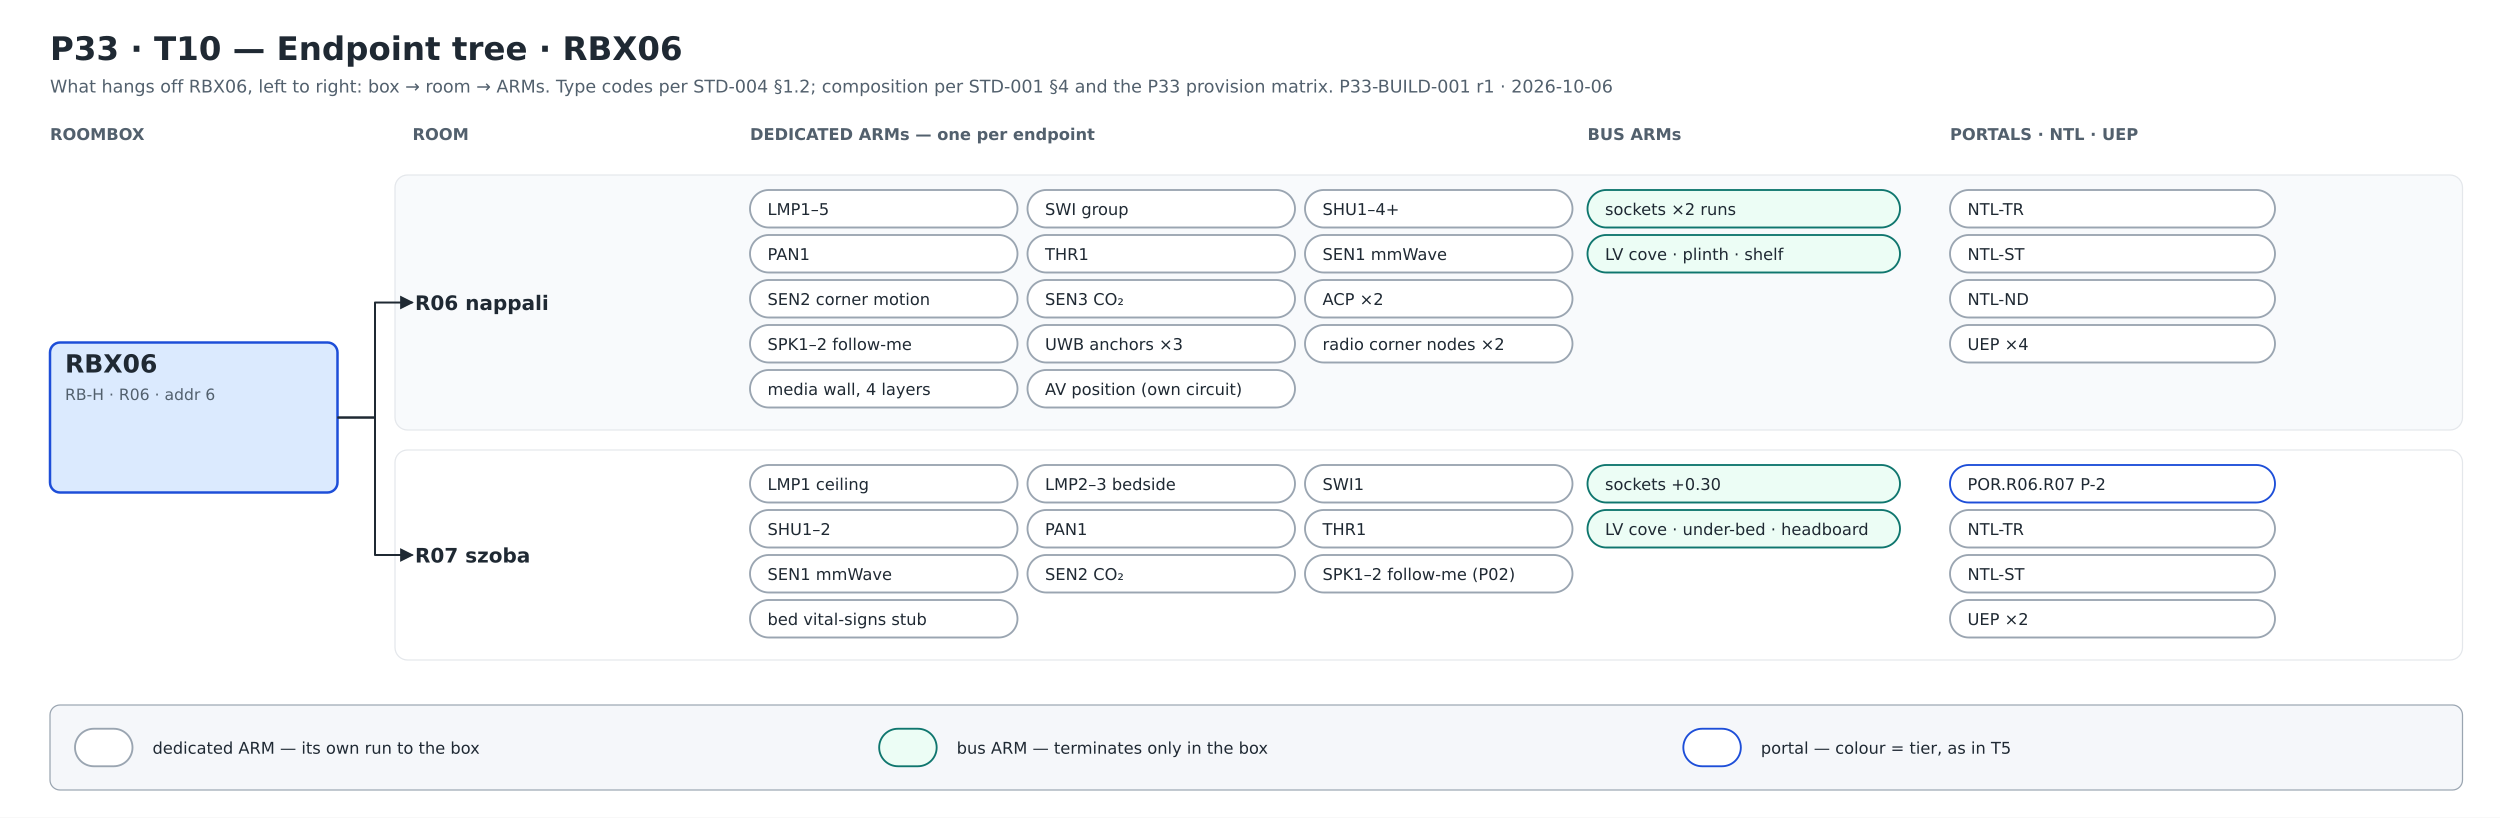
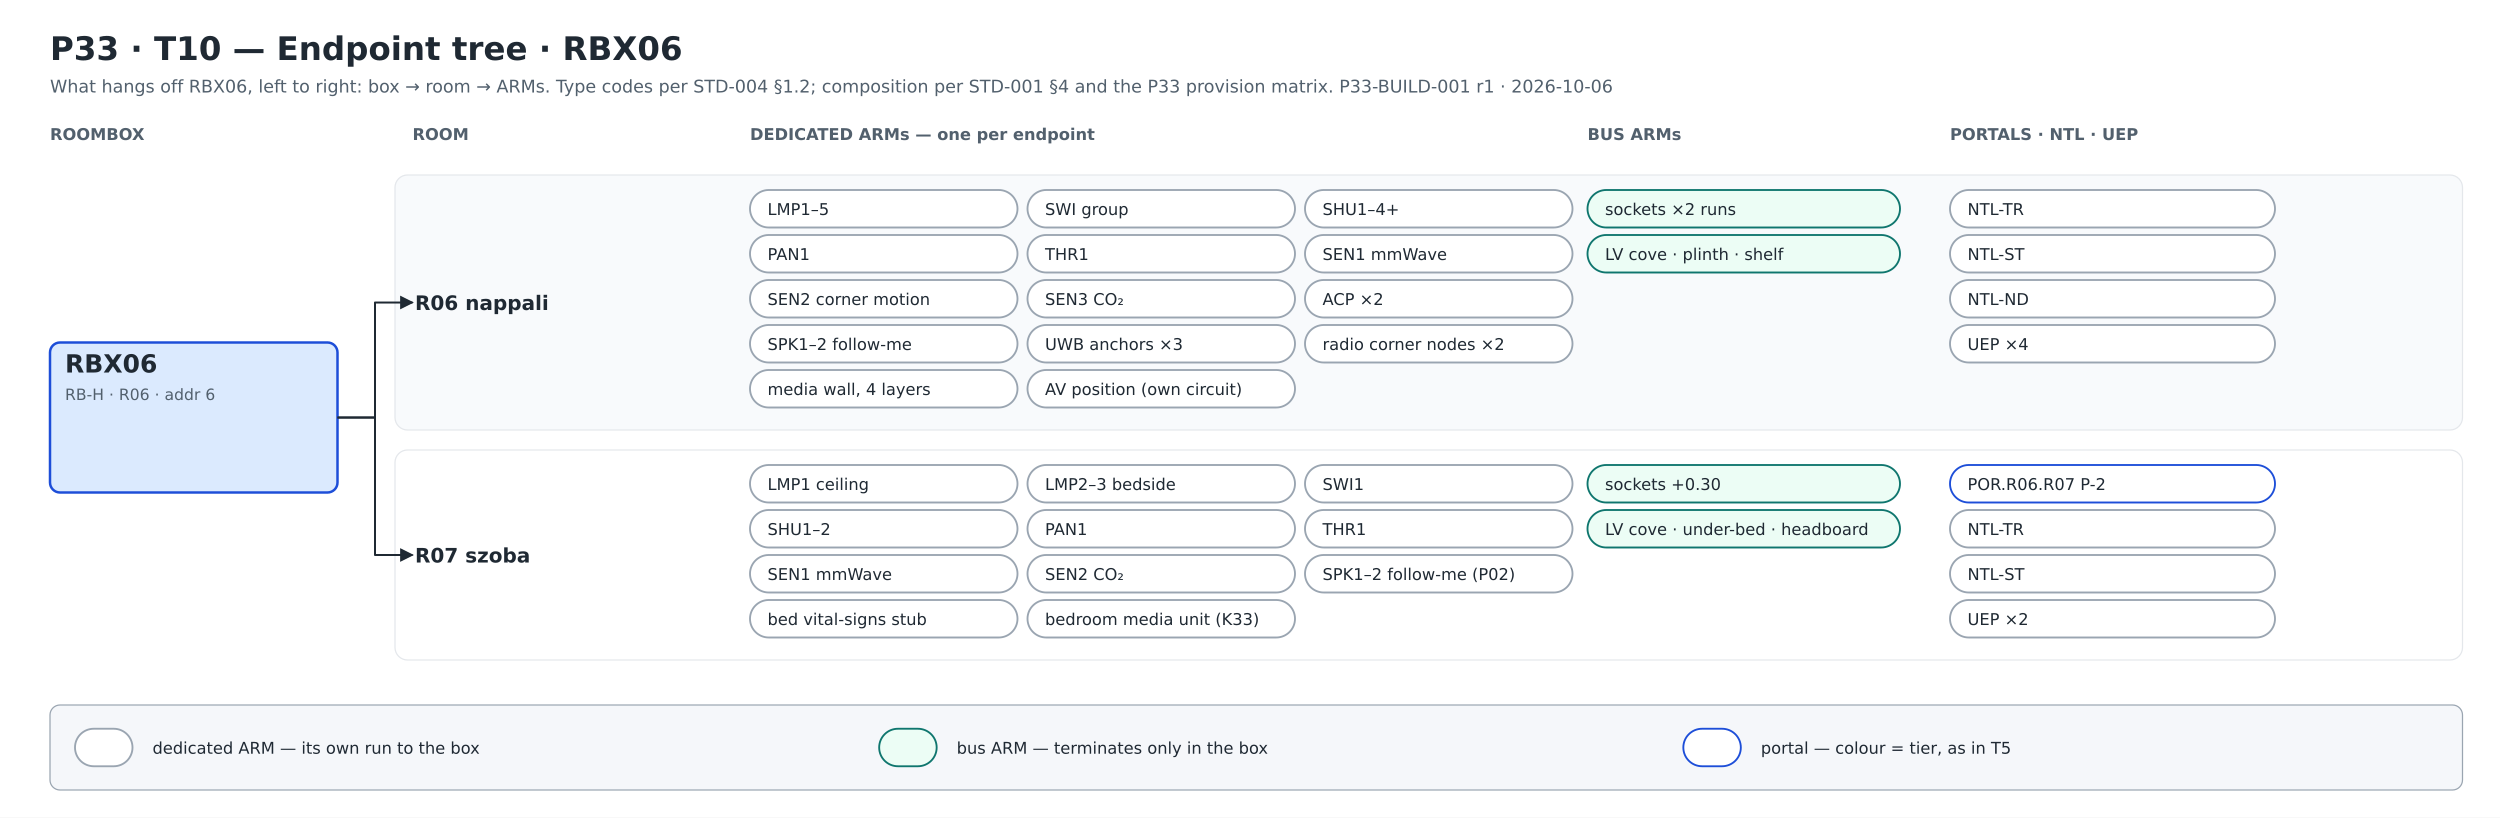
<svg xmlns="http://www.w3.org/2000/svg" viewBox="0 0 2000 654" width="2000" height="654" font-family="Segoe UI, DejaVu Sans, Arial, sans-serif">
  <rect width="2000" height="654" fill="#fff" />
  <text x="40" y="48" font-size="26" font-weight="700" fill="#1f2933" text-anchor="start">
    <tspan x="40" dy="0">P33 · T10 — Endpoint tree · RBX06</tspan>
  </text>
  <text x="40" y="74" font-size="14" font-weight="400" fill="#52606d" text-anchor="start">
    <tspan x="40" dy="0">What hangs off RBX06, left to right: box → room → ARMs. Type codes per STD-004 §1.2; composition per STD-001 §4 and the P33 provision matrix.   P33-BUILD-001 r1 · 2026-10-06</tspan>
  </text>
  <defs>
    <marker id="a1f2933" viewBox="0 0 10 10" refX="9" refY="5" markerUnits="userSpaceOnUse" markerWidth="11" markerHeight="11" orient="auto">
      <path d="M0,0 L10,5 L0,10 z" fill="#1f2933" />
    </marker>
  </defs>
  <text x="40" y="112" font-size="13" font-weight="700" fill="#52606d" text-anchor="start">
    <tspan x="40" dy="0">ROOMBOX</tspan>
  </text>
  <text x="330" y="112" font-size="13" font-weight="700" fill="#52606d" text-anchor="start">
    <tspan x="330" dy="0">ROOM</tspan>
  </text>
  <text x="600" y="112" font-size="13" font-weight="700" fill="#52606d" text-anchor="start">
    <tspan x="600" dy="0">DEDICATED ARMs — one per endpoint</tspan>
  </text>
  <text x="1270" y="112" font-size="13" font-weight="700" fill="#52606d" text-anchor="start">
    <tspan x="1270" dy="0">BUS ARMs</tspan>
  </text>
  <text x="1560" y="112" font-size="13" font-weight="700" fill="#52606d" text-anchor="start">
    <tspan x="1560" dy="0">PORTALS · NTL · UEP</tspan>
  </text>
  <rect x="40" y="274" width="230" height="120" rx="8" fill="#dbeafe" stroke="#1d4ed8" stroke-width="2" />
  <text x="52" y="298" font-size="20" font-weight="700" fill="#1f2933" text-anchor="start">
    <tspan x="52" dy="0">RBX06</tspan>
  </text>
  <text x="52" y="320" font-size="12.5" font-weight="400" fill="#52606d" text-anchor="start">
    <tspan x="52" dy="0">RB-H · R06 · addr 6</tspan>
  </text>
  <rect x="316" y="140" width="1654" height="204" rx="10" fill="#f8fafc" stroke="#e4e7eb" />
  <path d="M270,334 L300,334 L300,242 L330,242" fill="none" stroke="#1f2933" stroke-width="1.6" stroke-linejoin="round" marker-end="url(#a1f2933)" />
  <text x="332" y="248" font-size="16" font-weight="700" fill="#1f2933" text-anchor="start">
    <tspan x="332" dy="0">R06 nappali</tspan>
  </text>
  <rect x="600" y="152" width="214" height="30" rx="15" fill="#ffffff" stroke="#9aa5b1" stroke-width="1.5" />
  <text x="614" y="172" font-size="13" font-weight="400" fill="#1f2933" text-anchor="start">
    <tspan x="614" dy="0">LMP1–5</tspan>
  </text>
  <rect x="822" y="152" width="214" height="30" rx="15" fill="#ffffff" stroke="#9aa5b1" stroke-width="1.5" />
  <text x="836" y="172" font-size="13" font-weight="400" fill="#1f2933" text-anchor="start">
    <tspan x="836" dy="0">SWI group</tspan>
  </text>
  <rect x="1044" y="152" width="214" height="30" rx="15" fill="#ffffff" stroke="#9aa5b1" stroke-width="1.5" />
  <text x="1058" y="172" font-size="13" font-weight="400" fill="#1f2933" text-anchor="start">
    <tspan x="1058" dy="0">SHU1–4+</tspan>
  </text>
  <rect x="600" y="188" width="214" height="30" rx="15" fill="#ffffff" stroke="#9aa5b1" stroke-width="1.5" />
  <text x="614" y="208" font-size="13" font-weight="400" fill="#1f2933" text-anchor="start">
    <tspan x="614" dy="0">PAN1</tspan>
  </text>
  <rect x="822" y="188" width="214" height="30" rx="15" fill="#ffffff" stroke="#9aa5b1" stroke-width="1.5" />
  <text x="836" y="208" font-size="13" font-weight="400" fill="#1f2933" text-anchor="start">
    <tspan x="836" dy="0">THR1</tspan>
  </text>
  <rect x="1044" y="188" width="214" height="30" rx="15" fill="#ffffff" stroke="#9aa5b1" stroke-width="1.5" />
  <text x="1058" y="208" font-size="13" font-weight="400" fill="#1f2933" text-anchor="start">
    <tspan x="1058" dy="0">SEN1 mmWave</tspan>
  </text>
  <rect x="600" y="224" width="214" height="30" rx="15" fill="#ffffff" stroke="#9aa5b1" stroke-width="1.5" />
  <text x="614" y="244" font-size="13" font-weight="400" fill="#1f2933" text-anchor="start">
    <tspan x="614" dy="0">SEN2 corner motion</tspan>
  </text>
  <rect x="822" y="224" width="214" height="30" rx="15" fill="#ffffff" stroke="#9aa5b1" stroke-width="1.5" />
  <text x="836" y="244" font-size="13" font-weight="400" fill="#1f2933" text-anchor="start">
    <tspan x="836" dy="0">SEN3 CO₂</tspan>
  </text>
  <rect x="1044" y="224" width="214" height="30" rx="15" fill="#ffffff" stroke="#9aa5b1" stroke-width="1.5" />
  <text x="1058" y="244" font-size="13" font-weight="400" fill="#1f2933" text-anchor="start">
    <tspan x="1058" dy="0">ACP ×2</tspan>
  </text>
  <rect x="600" y="260" width="214" height="30" rx="15" fill="#ffffff" stroke="#9aa5b1" stroke-width="1.5" />
  <text x="614" y="280" font-size="13" font-weight="400" fill="#1f2933" text-anchor="start">
    <tspan x="614" dy="0">SPK1–2 follow-me</tspan>
  </text>
  <rect x="822" y="260" width="214" height="30" rx="15" fill="#ffffff" stroke="#9aa5b1" stroke-width="1.5" />
  <text x="836" y="280" font-size="13" font-weight="400" fill="#1f2933" text-anchor="start">
    <tspan x="836" dy="0">UWB anchors ×3</tspan>
  </text>
  <rect x="1044" y="260" width="214" height="30" rx="15" fill="#ffffff" stroke="#9aa5b1" stroke-width="1.5" />
  <text x="1058" y="280" font-size="13" font-weight="400" fill="#1f2933" text-anchor="start">
    <tspan x="1058" dy="0">radio corner nodes ×2</tspan>
  </text>
  <rect x="600" y="296" width="214" height="30" rx="15" fill="#ffffff" stroke="#9aa5b1" stroke-width="1.5" />
  <text x="614" y="316" font-size="13" font-weight="400" fill="#1f2933" text-anchor="start">
    <tspan x="614" dy="0">media wall, 4 layers</tspan>
  </text>
  <rect x="822" y="296" width="214" height="30" rx="15" fill="#ffffff" stroke="#9aa5b1" stroke-width="1.5" />
  <text x="836" y="316" font-size="13" font-weight="400" fill="#1f2933" text-anchor="start">
    <tspan x="836" dy="0">AV position (own circuit)</tspan>
  </text>
  <rect x="1270" y="152" width="250" height="30" rx="15" fill="#ecfdf5" stroke="#0f766e" stroke-width="1.5" />
  <text x="1284" y="172" font-size="13" font-weight="400" fill="#1f2933" text-anchor="start">
    <tspan x="1284" dy="0">sockets ×2 runs</tspan>
  </text>
  <rect x="1270" y="188" width="250" height="30" rx="15" fill="#ecfdf5" stroke="#0f766e" stroke-width="1.5" />
  <text x="1284" y="208" font-size="13" font-weight="400" fill="#1f2933" text-anchor="start">
    <tspan x="1284" dy="0">LV cove · plinth · shelf</tspan>
  </text>
  <rect x="1560" y="152" width="260" height="30" rx="15" fill="#fff" stroke="#9aa5b1" stroke-width="1.5" />
  <text x="1574" y="172" font-size="13" font-weight="400" fill="#1f2933" text-anchor="start">
    <tspan x="1574" dy="0">NTL-TR</tspan>
  </text>
  <rect x="1560" y="188" width="260" height="30" rx="15" fill="#fff" stroke="#9aa5b1" stroke-width="1.5" />
  <text x="1574" y="208" font-size="13" font-weight="400" fill="#1f2933" text-anchor="start">
    <tspan x="1574" dy="0">NTL-ST</tspan>
  </text>
  <rect x="1560" y="224" width="260" height="30" rx="15" fill="#fff" stroke="#9aa5b1" stroke-width="1.5" />
  <text x="1574" y="244" font-size="13" font-weight="400" fill="#1f2933" text-anchor="start">
    <tspan x="1574" dy="0">NTL-ND</tspan>
  </text>
  <rect x="1560" y="260" width="260" height="30" rx="15" fill="#fff" stroke="#9aa5b1" stroke-width="1.5" />
  <text x="1574" y="280" font-size="13" font-weight="400" fill="#1f2933" text-anchor="start">
    <tspan x="1574" dy="0">UEP ×4</tspan>
  </text>
  <rect x="316" y="360" width="1654" height="168" rx="10" fill="#fff" stroke="#e4e7eb" />
  <path d="M270,334 L300,334 L300,444 L330,444" fill="none" stroke="#1f2933" stroke-width="1.6" stroke-linejoin="round" marker-end="url(#a1f2933)" />
  <text x="332" y="450" font-size="16" font-weight="700" fill="#1f2933" text-anchor="start">
    <tspan x="332" dy="0">R07 szoba</tspan>
  </text>
  <rect x="600" y="372" width="214" height="30" rx="15" fill="#ffffff" stroke="#9aa5b1" stroke-width="1.5" />
  <text x="614" y="392" font-size="13" font-weight="400" fill="#1f2933" text-anchor="start">
    <tspan x="614" dy="0">LMP1 ceiling</tspan>
  </text>
  <rect x="822" y="372" width="214" height="30" rx="15" fill="#ffffff" stroke="#9aa5b1" stroke-width="1.5" />
  <text x="836" y="392" font-size="13" font-weight="400" fill="#1f2933" text-anchor="start">
    <tspan x="836" dy="0">LMP2–3 bedside</tspan>
  </text>
  <rect x="1044" y="372" width="214" height="30" rx="15" fill="#ffffff" stroke="#9aa5b1" stroke-width="1.5" />
  <text x="1058" y="392" font-size="13" font-weight="400" fill="#1f2933" text-anchor="start">
    <tspan x="1058" dy="0">SWI1</tspan>
  </text>
  <rect x="600" y="408" width="214" height="30" rx="15" fill="#ffffff" stroke="#9aa5b1" stroke-width="1.5" />
  <text x="614" y="428" font-size="13" font-weight="400" fill="#1f2933" text-anchor="start">
    <tspan x="614" dy="0">SHU1–2</tspan>
  </text>
  <rect x="822" y="408" width="214" height="30" rx="15" fill="#ffffff" stroke="#9aa5b1" stroke-width="1.5" />
  <text x="836" y="428" font-size="13" font-weight="400" fill="#1f2933" text-anchor="start">
    <tspan x="836" dy="0">PAN1</tspan>
  </text>
  <rect x="1044" y="408" width="214" height="30" rx="15" fill="#ffffff" stroke="#9aa5b1" stroke-width="1.5" />
  <text x="1058" y="428" font-size="13" font-weight="400" fill="#1f2933" text-anchor="start">
    <tspan x="1058" dy="0">THR1</tspan>
  </text>
  <rect x="600" y="444" width="214" height="30" rx="15" fill="#ffffff" stroke="#9aa5b1" stroke-width="1.5" />
  <text x="614" y="464" font-size="13" font-weight="400" fill="#1f2933" text-anchor="start">
    <tspan x="614" dy="0">SEN1 mmWave</tspan>
  </text>
  <rect x="822" y="444" width="214" height="30" rx="15" fill="#ffffff" stroke="#9aa5b1" stroke-width="1.5" />
  <text x="836" y="464" font-size="13" font-weight="400" fill="#1f2933" text-anchor="start">
    <tspan x="836" dy="0">SEN2 CO₂</tspan>
  </text>
  <rect x="1044" y="444" width="214" height="30" rx="15" fill="#ffffff" stroke="#9aa5b1" stroke-width="1.5" />
  <text x="1058" y="464" font-size="13" font-weight="400" fill="#1f2933" text-anchor="start">
    <tspan x="1058" dy="0">SPK1–2 follow-me (P02)</tspan>
  </text>
  <rect x="600" y="480" width="214" height="30" rx="15" fill="#ffffff" stroke="#9aa5b1" stroke-width="1.5" />
  <text x="614" y="500" font-size="13" font-weight="400" fill="#1f2933" text-anchor="start">
    <tspan x="614" dy="0">bed vital-signs stub</tspan>
  </text>
+   <rect x="822" y="480" width="214" height="30" rx="15" fill="#ffffff" stroke="#9aa5b1" stroke-width="1.5" />
+   <text x="836" y="500" font-size="13" font-weight="400" fill="#1f2933" text-anchor="start">
+     <tspan x="836" dy="0">bedroom media unit (K33)</tspan>
+   </text>
  <rect x="1270" y="372" width="250" height="30" rx="15" fill="#ecfdf5" stroke="#0f766e" stroke-width="1.5" />
  <text x="1284" y="392" font-size="13" font-weight="400" fill="#1f2933" text-anchor="start">
    <tspan x="1284" dy="0">sockets +0.30</tspan>
  </text>
  <rect x="1270" y="408" width="250" height="30" rx="15" fill="#ecfdf5" stroke="#0f766e" stroke-width="1.5" />
  <text x="1284" y="428" font-size="13" font-weight="400" fill="#1f2933" text-anchor="start">
    <tspan x="1284" dy="0">LV cove · under-bed · headboard</tspan>
  </text>
  <rect x="1560" y="372" width="260" height="30" rx="15" fill="#fff" stroke="#1d4ed8" stroke-width="1.5" />
  <text x="1574" y="392" font-size="13" font-weight="400" fill="#1f2933" text-anchor="start">
    <tspan x="1574" dy="0">POR.R06.R07 P-2</tspan>
  </text>
  <rect x="1560" y="408" width="260" height="30" rx="15" fill="#fff" stroke="#9aa5b1" stroke-width="1.5" />
  <text x="1574" y="428" font-size="13" font-weight="400" fill="#1f2933" text-anchor="start">
    <tspan x="1574" dy="0">NTL-TR</tspan>
  </text>
  <rect x="1560" y="444" width="260" height="30" rx="15" fill="#fff" stroke="#9aa5b1" stroke-width="1.5" />
  <text x="1574" y="464" font-size="13" font-weight="400" fill="#1f2933" text-anchor="start">
    <tspan x="1574" dy="0">NTL-ST</tspan>
  </text>
  <rect x="1560" y="480" width="260" height="30" rx="15" fill="#fff" stroke="#9aa5b1" stroke-width="1.5" />
  <text x="1574" y="500" font-size="13" font-weight="400" fill="#1f2933" text-anchor="start">
    <tspan x="1574" dy="0">UEP ×2</tspan>
  </text>
  <rect x="40" y="564" width="1930" height="68" rx="8" fill="#f5f7fa" stroke="#9aa5b1" />
  <rect x="60" y="583" width="46" height="30" rx="15" fill="#ffffff" stroke="#9aa5b1" stroke-width="1.5" />
  <text x="74" y="603" font-size="13" font-weight="400" fill="#1f2933" text-anchor="start">
    <tspan x="74" dy="0"> </tspan>
  </text>
  <text x="122" y="603" font-size="13" font-weight="400" fill="#1f2933" text-anchor="start">
    <tspan x="122" dy="0">dedicated ARM — its own run to the box</tspan>
  </text>
  <rect x="703.333" y="583" width="46" height="30" rx="15" fill="#ecfdf5" stroke="#0f766e" stroke-width="1.5" />
  <text x="717.333" y="603" font-size="13" font-weight="400" fill="#1f2933" text-anchor="start">
    <tspan x="717.333" dy="0"> </tspan>
  </text>
  <text x="765.333" y="603" font-size="13" font-weight="400" fill="#1f2933" text-anchor="start">
    <tspan x="765.333" dy="0">bus ARM — terminates only in the box</tspan>
  </text>
  <rect x="1346.667" y="583" width="46" height="30" rx="15" fill="#ffffff" stroke="#1d4ed8" stroke-width="1.5" />
  <text x="1360.667" y="603" font-size="13" font-weight="400" fill="#1f2933" text-anchor="start">
    <tspan x="1360.667" dy="0"> </tspan>
  </text>
  <text x="1408.667" y="603" font-size="13" font-weight="400" fill="#1f2933" text-anchor="start">
    <tspan x="1408.667" dy="0">portal — colour = tier, as in T5</tspan>
  </text>
</svg>
